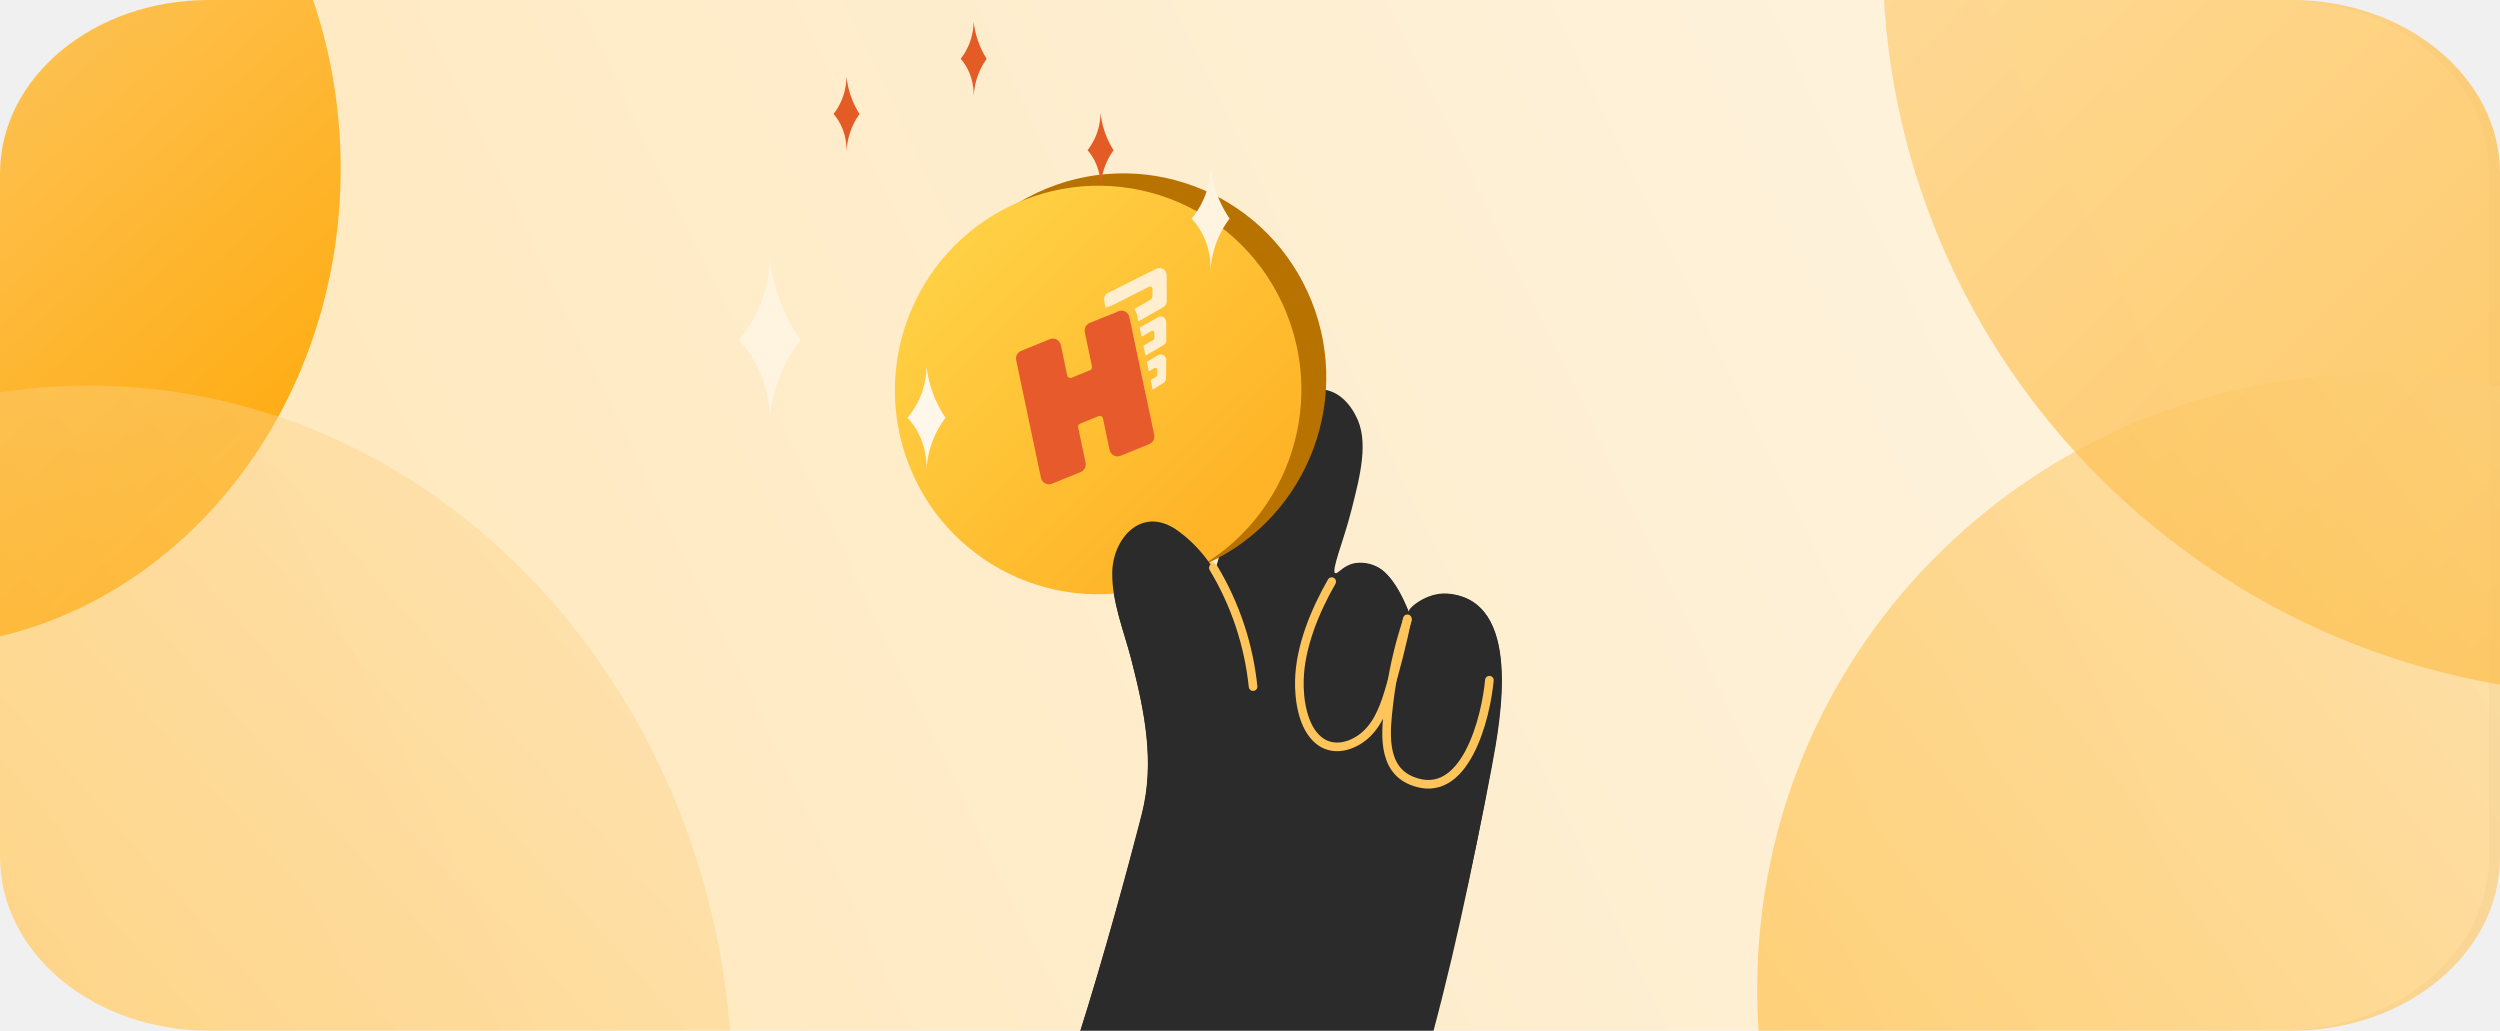
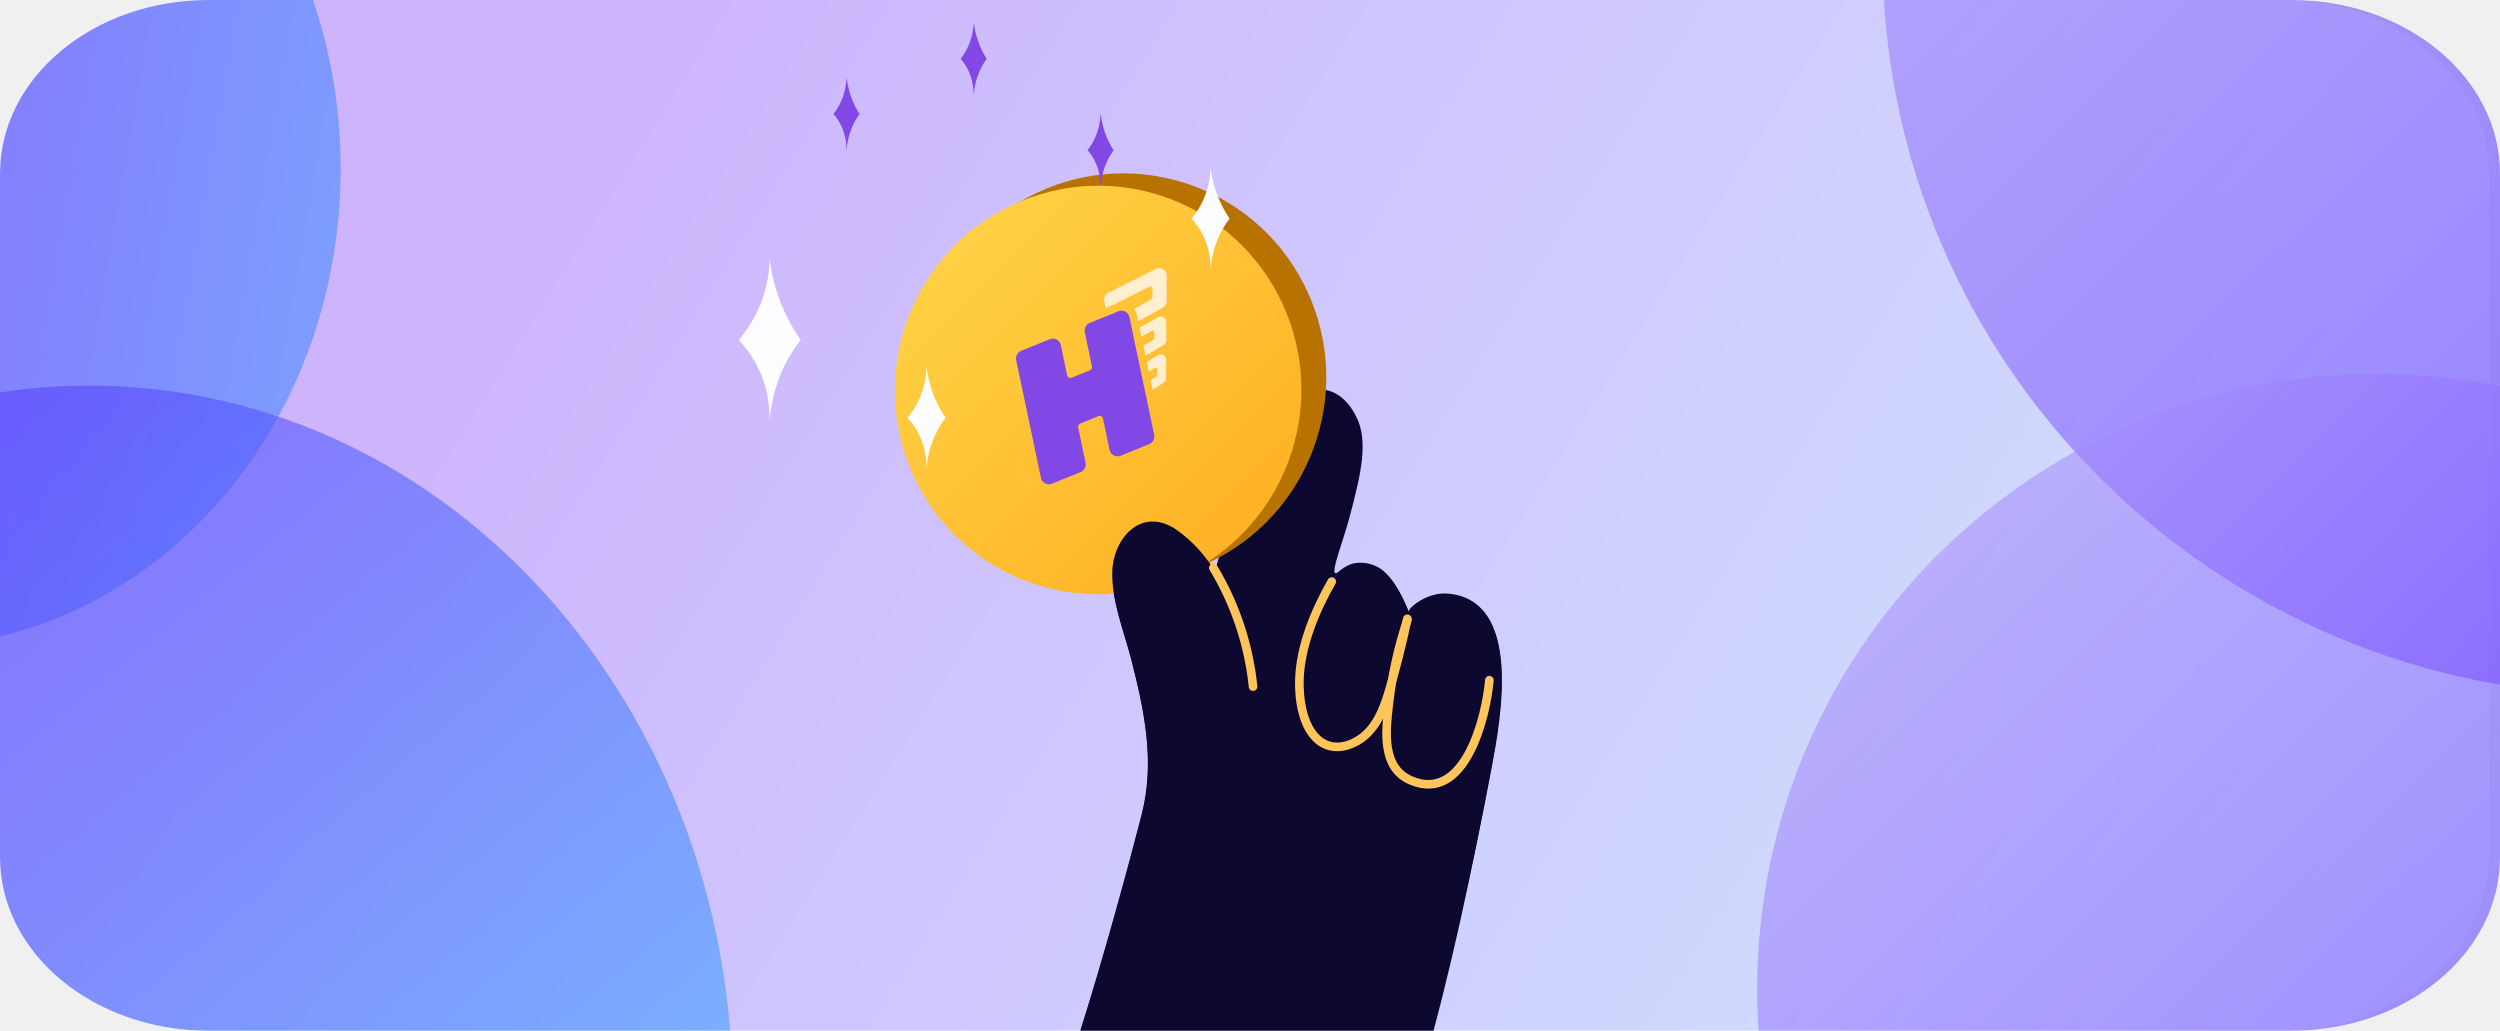
- <svg xmlns="http://www.w3.org/2000/svg" width="228" height="94" viewBox="0 0 228 94" fill="none">
-   <mask id="mask0" mask-type="alpha" maskUnits="userSpaceOnUse" x="0" y="0" width="228" height="94">
-     <path d="M209 0H19C8.507 0 0 7.081 0 15.816V78.183C0 86.919 8.507 94 19 94H209C219.493 94 228 86.919 228 78.183V15.816C228 7.081 219.493 0 209 0Z" fill="white" />
-   </mask>
-   <g mask="url(#mask0)">
-     <path d="M208.083 0H18.917C8.469 0 0 7.081 0 15.816V78.183C0 86.919 8.469 94 18.917 94H208.083C218.531 94 227 86.919 227 78.183V15.816C227 7.081 218.531 0 208.083 0Z" fill="white" />
-   </g>
-   <mask id="mask1" mask-type="alpha" maskUnits="userSpaceOnUse" x="0" y="0" width="228" height="94">
-     <path d="M209 0H19C8.507 0 0 7.081 0 15.816V78.183C0 86.919 8.507 94 19 94H209C219.493 94 228 86.919 228 78.183V15.816C228 7.081 219.493 0 209 0Z" fill="white" />
-   </mask>
-   <g mask="url(#mask1)">
-     <path opacity="0.278" d="M209 0H19C8.507 0 0 7.081 0 15.816V78.183C0 86.919 8.507 94 19 94H209C219.493 94 228 86.919 228 78.183V15.816C228 7.081 219.493 0 209 0Z" fill="url(#paint0_linear)" />
-     <path d="M136.057 69.924C136.862 65.606 138.908 54.68 132.014 54.18C130.125 54.058 128.439 55.541 128.522 55.824C128.881 57.099 127.676 52.806 125.675 51.766C125.019 51.416 124.266 51.297 123.536 51.428C122.472 51.66 122.046 52.455 121.795 52.32C121.351 52.082 122.497 49.508 123.265 46.465C124.033 43.423 124.9 40.165 123.622 37.871C123.405 37.443 122.652 36.075 121.204 35.634C119.409 35.084 117.34 36.04 115.922 37.919C113.377 41.315 112.079 48.05 110.798 52.054C110.631 51.809 110.457 51.561 110.276 51.323C109.455 50.162 108.439 49.154 107.275 48.343C104.098 46.245 101.545 49.191 101.471 52.233C101.406 54.933 102.541 57.643 103.187 60.169C104.387 64.85 105.37 69.521 104.139 74.321C104.122 74.397 97.057 102.034 92.993 108.146C91.525 110.259 90.531 112.763 88.854 114.713C98.495 119.446 108.284 122.026 118.94 123.259C127.701 106.309 132.511 88.884 136.057 69.924Z" fill="#2B2B2B" />
-     <path d="M114.252 62.405C113.79 58.576 112.491 54.898 110.447 51.636" stroke="#FFC55A" stroke-width="0.786" stroke-linecap="round" />
-     <path d="M121.28 53.198C119.762 55.855 118.404 59.098 118.324 62.198C118.279 63.951 118.62 66.481 120.09 67.674C121.272 68.63 122.797 68.318 123.955 67.492C125.315 66.524 125.96 64.93 126.439 63.388C127.129 61.151 127.698 58.873 128.178 56.581" stroke="#FFC55A" stroke-width="0.786" stroke-linecap="round" />
-     <path d="M128.179 56.586C127.336 59.101 126.764 61.699 126.473 64.336C126.194 66.734 125.803 70.106 128.546 71.237C133.467 73.266 135.362 65.371 135.658 62.068" stroke="#FFC55A" stroke-width="0.786" stroke-linecap="round" />
-     <path d="M109.348 51.706C118.842 47.844 123.436 36.984 119.609 27.449C115.783 17.914 104.985 13.315 95.491 17.176C85.997 21.038 81.403 31.898 85.229 41.433C89.056 50.968 99.854 55.568 109.348 51.706Z" fill="#B87200" />
-     <path d="M107.078 52.833C116.572 48.971 121.166 38.111 117.339 28.576C113.513 19.041 102.715 14.442 93.221 18.304C83.727 22.165 79.133 33.026 82.959 42.561C86.786 52.096 97.584 56.695 107.078 52.833Z" fill="url(#paint1_linear)" />
-     <path d="M103.934 33.388L104.471 35.941C104.252 36.025 103.999 35.945 103.87 35.738C103.838 35.687 103.815 35.63 103.803 35.57L103.499 34.038C103.457 33.828 103.552 33.614 103.735 33.505L103.934 33.388ZM106.294 32.576C106.337 32.651 106.361 32.735 106.363 32.822L106.344 34.481C106.348 34.658 106.259 34.824 106.11 34.918L105.124 35.54L104.941 34.671L105.456 34.346C105.504 34.316 105.534 34.263 105.534 34.206L105.539 33.71C105.54 33.617 105.466 33.541 105.374 33.541C105.344 33.54 105.314 33.548 105.288 33.564L104.772 33.868L104.59 33.001L105.609 32.399C105.847 32.258 106.153 32.337 106.294 32.576ZM103.273 30.245L103.809 32.793C103.603 32.837 103.384 32.746 103.273 32.553C103.246 32.505 103.226 32.453 103.215 32.399L102.907 30.851C102.865 30.637 102.965 30.419 103.154 30.312L103.273 30.245ZM106.299 29.125C106.339 29.197 106.36 29.277 106.362 29.359L106.37 31.021C106.373 31.204 106.278 31.375 106.12 31.467L104.47 32.434L104.28 31.529L105.193 30.994C105.244 30.964 105.275 30.909 105.276 30.85L105.28 30.327C105.281 30.235 105.207 30.159 105.115 30.158C105.086 30.158 105.058 30.165 105.033 30.179L104.106 30.699L103.933 29.876L105.619 28.93C105.86 28.795 106.165 28.882 106.299 29.125ZM101.851 28.446L101.966 29.041L102.799 28.559C102.893 28.654 102.962 28.776 102.994 28.916L102.996 28.928L103.154 29.682L102.113 30.271C101.792 30.453 101.385 30.338 101.205 30.015C101.172 29.956 101.149 29.892 101.135 29.826L100.953 28.811L101.851 28.446ZM106.328 24.82C106.372 24.909 106.396 25.006 106.398 25.106L106.408 27.438C106.412 27.685 106.282 27.915 106.067 28.036L103.813 29.31L103.702 28.777C103.656 28.557 103.563 28.359 103.436 28.191L104.931 27.327C105.032 27.268 105.096 27.16 105.098 27.043L105.112 26.355C105.115 26.231 105.018 26.129 104.895 26.126C104.859 26.126 104.823 26.134 104.791 26.15L101.71 27.712L101.711 27.719L100.822 28.08L100.708 27.444C100.645 27.144 100.791 26.839 101.064 26.703L105.435 24.518C105.765 24.353 106.165 24.488 106.328 24.82Z" fill="#FFEECF" />
-     <path d="M95.743 30.933L93.126 31.999C92.792 32.135 92.603 32.493 92.677 32.848L94.933 43.576C95.018 43.98 95.412 44.238 95.814 44.153C95.856 44.144 95.898 44.131 95.938 44.114L98.556 43.049C98.89 42.913 99.079 42.556 99.004 42.2L98.327 38.972C98.297 38.831 98.373 38.688 98.506 38.633L100.188 37.949C100.341 37.887 100.514 37.961 100.575 38.114C100.582 38.13 100.587 38.147 100.59 38.164L101.192 41.028C101.276 41.433 101.671 41.691 102.072 41.606C102.115 41.596 102.156 41.584 102.197 41.567L104.814 40.502C105.149 40.366 105.338 40.008 105.263 39.653L103.007 28.925C102.922 28.521 102.528 28.262 102.126 28.348C102.084 28.357 102.042 28.37 102.002 28.386L99.385 29.452C99.051 29.587 98.862 29.945 98.936 30.3L99.589 33.426C99.619 33.568 99.543 33.711 99.41 33.765L97.728 34.449C97.576 34.511 97.402 34.437 97.341 34.284C97.334 34.268 97.329 34.251 97.326 34.234L96.749 31.473C96.664 31.069 96.27 30.81 95.869 30.895C95.826 30.904 95.784 30.917 95.743 30.933Z" fill="#E75A2B" />
-     <path d="M136.027 69.881C136.828 65.563 138.865 54.636 131.973 54.131C130.084 54.007 128.4 55.489 128.483 55.772C128.843 57.048 127.635 52.753 125.633 51.711C124.978 51.361 124.225 51.241 123.495 51.371C122.432 51.603 122.006 52.398 121.755 52.263C121.311 52.024 119.379 54.837 115.529 57.13C113.555 58.306 111.195 50.631 110.762 51.988C110.595 51.742 110.42 51.494 110.239 51.256C109.417 50.094 108.401 49.085 107.236 48.273C104.059 46.171 101.509 49.116 101.437 52.158C101.375 54.859 102.511 57.571 103.159 60.098C104.363 64.781 105.349 69.454 104.122 74.254C104.106 74.33 97.064 101.967 93.007 108.077C91.541 110.19 85.168 120.521 83.493 122.47C93.135 127.212 108.85 122.725 119.504 123.967C128.249 107.02 132.497 88.842 136.027 69.881Z" fill="#2B2B2B" />
-     <path d="M114.28 62.618C113.883 58.783 112.646 55.083 110.658 51.785" stroke="#FFC55A" stroke-width="0.786" stroke-linecap="round" />
-     <path d="M121.451 53.046C119.935 55.702 118.58 58.944 118.503 62.045C118.459 63.798 118.802 66.329 120.273 67.523C121.455 68.481 122.979 68.169 124.136 67.345C125.495 66.377 126.139 64.783 126.617 63.241C127.304 61.005 127.871 58.726 128.35 56.435" stroke="#FFC55A" stroke-width="0.786" stroke-linecap="round" />
-     <path d="M128.35 56.545C127.509 59.059 126.94 61.658 126.651 64.295C126.374 66.692 125.985 70.064 128.729 71.198C133.65 73.231 135.538 65.336 135.832 62.033" stroke="#FFC55A" stroke-width="0.786" stroke-linecap="round" />
-     <path d="M-8.245 58.992C13.468 58.992 31.071 39.473 31.071 15.396C31.071 -8.682 13.468 -28.2 -8.245 -28.2C-29.958 -28.2 -47.56 -8.682 -47.56 15.396C-47.56 39.473 -29.958 58.992 -8.245 58.992Z" fill="url(#paint2_linear)" />
-     <path opacity="0.7" d="M239.602 63.425C277.107 63.425 307.51 33.2 307.51 -4.086C307.51 -41.371 277.107 -71.596 239.602 -71.596C202.097 -71.596 171.693 -41.371 171.693 -4.086C171.693 33.2 202.097 63.425 239.602 63.425Z" fill="url(#paint3_linear)" />
-     <path opacity="0.455" d="M-50.094 92.962C-53.478 128.41 -30.123 160.166 2.07 163.892C34.262 167.618 63.103 141.902 66.486 106.454C69.87 71.006 46.515 39.249 14.323 35.523C-17.87 31.798 -46.711 57.514 -50.094 92.962Z" fill="url(#paint4_linear)" />
-     <path opacity="0.504" d="M160.57 84.276C157.31 115.051 179.81 142.62 210.825 145.855C241.84 149.089 269.625 126.764 272.885 95.989C276.145 65.215 253.645 37.645 222.63 34.411C191.615 31.176 163.83 53.502 160.57 84.276Z" fill="url(#paint5_linear)" />
-   </g>
-   <path fill-rule="evenodd" clip-rule="evenodd" d="M112.137 19.937C111.856 20.305 111.56 20.754 111.293 21.291C110.649 22.58 110.459 23.792 110.404 24.616C110.417 23.884 110.333 22.544 109.571 21.176C109.286 20.662 108.965 20.254 108.671 19.937C109.042 19.494 109.568 18.761 109.944 17.733C110.314 16.727 110.395 15.838 110.404 15.258C110.478 15.898 110.631 16.721 110.962 17.634C111.317 18.614 111.762 19.384 112.137 19.937Z" fill="#FFF4E0" />
-   <path fill-rule="evenodd" clip-rule="evenodd" d="M86.232 38.101C85.951 38.469 85.655 38.918 85.387 39.455C84.744 40.744 84.553 41.956 84.499 42.78C84.512 42.048 84.428 40.708 83.666 39.34C83.38 38.826 83.06 38.418 82.766 38.101C83.137 37.658 83.662 36.925 84.039 35.898C84.409 34.891 84.49 34.002 84.499 33.422C84.573 34.062 84.726 34.885 85.057 35.798C85.412 36.779 85.856 37.549 86.232 38.101Z" fill="#FFF7E9" />
-   <path fill-rule="evenodd" clip-rule="evenodd" d="M73.022 31.006C72.563 31.59 72.08 32.304 71.644 33.155C70.595 35.203 70.283 37.129 70.194 38.437C70.215 37.274 70.079 35.146 68.836 32.973C68.37 32.158 67.846 31.508 67.367 31.006C67.973 30.302 68.829 29.138 69.444 27.506C70.047 25.907 70.179 24.495 70.194 23.575C70.314 24.591 70.565 25.898 71.104 27.348C71.683 28.906 72.409 30.129 73.022 31.006Z" fill="#FFF4E0" />
-   <path fill-rule="evenodd" clip-rule="evenodd" d="M101.556 13.699C101.363 13.966 101.161 14.292 100.978 14.681C100.538 15.616 100.407 16.496 100.37 17.093C100.378 16.561 100.321 15.59 99.8 14.597C99.605 14.225 99.385 13.928 99.184 13.699C99.438 13.377 99.797 12.845 100.055 12.1C100.308 11.37 100.364 10.725 100.37 10.304C100.42 10.769 100.525 11.366 100.751 12.028C100.995 12.739 101.299 13.298 101.556 13.699Z" fill="#E35C26" />
-   <path fill-rule="evenodd" clip-rule="evenodd" d="M78.387 10.396C78.195 10.663 77.992 10.989 77.809 11.378C77.369 12.313 77.239 13.193 77.201 13.79C77.21 13.259 77.153 12.287 76.632 11.294C76.436 10.922 76.217 10.626 76.016 10.396C76.27 10.074 76.629 9.543 76.887 8.797C77.14 8.067 77.195 7.422 77.201 7.002C77.252 7.466 77.357 8.063 77.583 8.725C77.826 9.437 78.13 9.995 78.387 10.396Z" fill="#E35C26" />
-   <path fill-rule="evenodd" clip-rule="evenodd" d="M89.984 5.364C89.792 5.631 89.589 5.957 89.406 6.346C88.966 7.281 88.836 8.161 88.799 8.758C88.807 8.227 88.75 7.255 88.229 6.263C88.033 5.89 87.814 5.594 87.613 5.364C87.867 5.042 88.226 4.511 88.484 3.765C88.737 3.035 88.792 2.39 88.799 1.97C88.849 2.434 88.954 3.031 89.18 3.693C89.423 4.405 89.727 4.963 89.984 5.364Z" fill="#E35C26" />
+ <svg xmlns="http://www.w3.org/2000/svg" xmlns:xlink="http://www.w3.org/1999/xlink" width="228px" height="94px" viewBox="0 0 228 94" version="1.1">
  <defs>
-     <linearGradient id="paint0_linear" x1="358.62" y1="26.981" x2="47.391" y2="177.429" gradientUnits="userSpaceOnUse">
-       <stop stop-color="#FAF4EA" />
-       <stop offset="1" stop-color="#FFA600" />
+     <path d="M209,0 L19,0 C8.507,0 0,7.081 0,15.816 L0,78.183 C0,86.919 8.507,94 19,94 L209,94 C219.493,94 228,86.919 228,78.183 L228,15.816 C228,7.081 219.493,0 209,0 Z" id="path-1" />
+     <path d="M209,0 L19,0 C8.507,0 0,7.081 0,15.816 L0,78.183 C0,86.919 8.507,94 19,94 L209,94 C219.493,94 228,86.919 228,78.183 L228,15.816 C228,7.081 219.493,0 209,0 Z" id="path-3" />
+     <linearGradient x1="15.92%" y1="34.692%" x2="112.996%" y2="59.419%" id="linearGradient-5">
+       <stop stop-color="#6A1BFA" offset="0%" />
+       <stop stop-color="#71BFFF" offset="100%" />
    </linearGradient>
-     <linearGradient id="paint1_linear" x1="73.586" y1="19.203" x2="107.246" y2="52.664" gradientUnits="userSpaceOnUse">
-       <stop stop-color="#FFDA4E" />
-       <stop offset="1" stop-color="#FFB326" />
+     <linearGradient x1="-20.929%" y1="6.083%" x2="68.949%" y2="95.879%" id="linearGradient-6">
+       <stop stop-color="#FFDA4E" offset="0%" />
+       <stop stop-color="#FFB326" offset="100%" />
    </linearGradient>
-     <linearGradient id="paint2_linear" x1="-71.047" y1="-70.241" x2="36.104" y2="48.123" gradientUnits="userSpaceOnUse">
-       <stop stop-color="#FAF4EA" />
-       <stop offset="1" stop-color="#FFA600" />
+     <linearGradient x1="172.61%" y1="15.561%" x2="9.337%" y2="-15.748%" id="linearGradient-7">
+       <stop stop-color="#31D9FF" offset="0%" />
+       <stop stop-color="#6311FE" offset="100%" />
    </linearGradient>
-     <linearGradient id="paint3_linear" x1="107.738" y1="-133.657" x2="306.354" y2="63.044" gradientUnits="userSpaceOnUse">
-       <stop stop-color="#FAF4EA" />
-       <stop offset="1" stop-color="#FFA600" />
+     <linearGradient x1="-47.089%" y1="-47.069%" x2="100%" y2="99.416%" id="linearGradient-8">
+       <stop stop-color="#EAF0FA" offset="0%" />
+       <stop stop-color="#4300FF" offset="100%" />
    </linearGradient>
-     <linearGradient id="paint4_linear" x1="113.127" y1="-12.372" x2="-60.054" y2="140.804" gradientUnits="userSpaceOnUse">
-       <stop stop-color="#FAF4EA" />
-       <stop offset="1" stop-color="#FFA600" />
+     <linearGradient x1="95.972%" y1="100%" x2="8.762%" y2="-15.748%" id="linearGradient-9">
+       <stop stop-color="#31D9FF" offset="0%" />
+       <stop stop-color="#6311FE" offset="100%" />
    </linearGradient>
-     <linearGradient id="paint5_linear" x1="337.903" y1="-4.576" x2="156.07" y2="140.351" gradientUnits="userSpaceOnUse">
-       <stop stop-color="#FAF4EA" />
-       <stop offset="1" stop-color="#FFA600" />
+     <linearGradient x1="-47.089%" y1="-46.699%" x2="100%" y2="99.228%" id="linearGradient-10">
+       <stop stop-color="#EAF0FA" offset="0%" />
+       <stop stop-color="#4300FF" offset="100%" />
    </linearGradient>
  </defs>
+   <g id="Page-1" stroke="none" stroke-width="1" fill="none" fill-rule="evenodd">
+     <g id="heztoken-mobile">
+       <g id="Clipped">
+         <mask id="mask-2" fill="white">
+           <use xlink:href="#path-1" />
+         </mask>
+         <g id="Path" />
+         <path d="M208.083,0 L18.917,0 C8.469,0 0,7.081 0,15.816 L0,78.183 C0,86.919 8.469,94 18.917,94 L208.083,94 C218.531,94 227,86.919 227,78.183 L227,15.816 C227,7.081 218.531,0 208.083,0 Z" id="Path" fill="#FFFFFF" fill-rule="nonzero" mask="url(#mask-2)" />
+       </g>
+       <g id="Clipped">
+         <mask id="mask-4" fill="white">
+           <use xlink:href="#path-3" />
+         </mask>
+         <g id="Path" />
+         <g id="Group" mask="url(#mask-4)">
+           <g transform="translate(-50.41992, -71.5962)">
+             <path d="M259.42,71.596 L69.42,71.596 C58.927,71.596 50.42,78.677 50.42,87.413 L50.42,149.78 C50.42,158.515 58.927,165.596 69.42,165.596 L259.42,165.596 C269.913,165.596 278.42,158.515 278.42,149.78 L278.42,87.413 C278.42,78.677 269.913,71.596 259.42,71.596 Z" id="Path" stroke="none" fill="url(#linearGradient-5)" fill-rule="nonzero" opacity="0.329" />
+             <path d="M186.477,141.52 C187.282,137.202 189.328,126.276 182.434,125.776 C180.545,125.654 178.859,127.137 178.942,127.42 C179.301,128.695 178.096,124.402 176.095,123.362 C175.439,123.012 174.686,122.893 173.956,123.024 C172.892,123.257 172.466,124.051 172.215,123.916 C171.771,123.678 172.917,121.104 173.685,118.062 C174.453,115.019 175.32,111.761 174.042,109.467 C173.825,109.039 173.072,107.671 171.624,107.231 C169.829,106.68 167.76,107.636 166.342,109.516 C163.797,112.911 162.499,119.647 161.218,123.651 C161.051,123.405 160.877,123.157 160.696,122.919 C159.875,121.758 158.859,120.75 157.695,119.939 C154.518,117.841 151.965,120.787 151.891,123.829 C151.826,126.529 152.961,129.239 153.607,131.765 C154.807,136.447 155.79,141.118 154.559,145.917 C154.542,145.993 147.477,173.63 143.413,179.742 C141.945,181.855 140.951,184.359 139.274,186.309 C148.915,191.042 158.704,193.622 169.36,194.855 C178.121,177.905 182.931,160.48 186.477,141.52 Z" id="Path" stroke="none" fill="#0C0830" fill-rule="nonzero" />
+             <path d="M164.672,134.001 C164.21,130.172 162.911,126.494 160.867,123.233" id="Path" stroke="#FFC55A" stroke-width="0.786" fill="none" stroke-linecap="round" />
+             <path d="M171.7,124.794 C170.182,127.451 168.824,130.694 168.744,133.794 C168.699,135.548 169.04,138.077 170.51,139.27 C171.692,140.226 173.217,139.914 174.375,139.089 C175.735,138.12 176.38,136.526 176.859,134.984 C177.549,132.748 178.118,130.469 178.598,128.177" id="Path" stroke="#FFC55A" stroke-width="0.786" fill="none" stroke-linecap="round" />
+             <path d="M178.599,128.182 C177.756,130.697 177.184,133.296 176.893,135.933 C176.614,138.33 176.223,141.702 178.966,142.833 C183.887,144.863 185.782,136.967 186.078,133.664" id="Path" stroke="#FFC55A" stroke-width="0.786" fill="none" stroke-linecap="round" />
+             <path d="M159.768,123.302 C169.262,119.44 173.856,108.58 170.029,99.045 C166.203,89.51 155.405,84.911 145.911,88.772 C136.417,92.634 131.823,103.494 135.649,113.029 C139.476,122.564 150.274,127.164 159.768,123.302 Z" id="Path" stroke="none" fill="#B87200" fill-rule="nonzero" />
+             <path d="M157.498,124.429 C166.992,120.568 171.586,109.707 167.759,100.172 C163.933,90.637 153.135,86.038 143.641,89.9 C134.147,93.762 129.553,104.622 133.379,114.157 C137.206,123.692 148.004,128.291 157.498,124.429 Z" id="Path" stroke="none" fill="url(#linearGradient-6)" fill-rule="nonzero" />
+             <path d="M154.354,104.984 L154.891,107.538 C154.672,107.621 154.419,107.541 154.29,107.334 C154.258,107.283 154.235,107.226 154.223,107.166 L153.919,105.634 C153.877,105.424 153.972,105.21 154.155,105.102 L154.354,104.984 Z M156.714,104.172 C156.757,104.247 156.781,104.332 156.783,104.418 L156.764,106.077 C156.768,106.254 156.679,106.42 156.53,106.514 L155.544,107.136 L155.361,106.267 L155.876,105.943 C155.924,105.912 155.954,105.859 155.954,105.802 L155.959,105.306 C155.96,105.213 155.886,105.138 155.794,105.137 C155.764,105.136 155.734,105.144 155.708,105.16 L155.192,105.464 L155.01,104.597 L156.029,103.995 C156.267,103.854 156.573,103.933 156.714,104.172 Z M153.693,101.841 L154.229,104.389 C154.023,104.433 153.804,104.342 153.693,104.149 C153.666,104.101 153.646,104.049 153.635,103.995 L153.327,102.447 C153.285,102.233 153.385,102.015 153.574,101.908 L153.693,101.841 Z M156.719,100.721 C156.759,100.793 156.78,100.873 156.782,100.956 L156.79,102.617 C156.793,102.8 156.698,102.971 156.54,103.063 L154.89,104.03 L154.7,103.125 L155.613,102.59 C155.664,102.56 155.695,102.505 155.696,102.446 L155.7,101.924 C155.701,101.831 155.627,101.755 155.535,101.754 C155.506,101.754 155.478,101.761 155.453,101.775 L154.526,102.295 L154.353,101.472 L156.039,100.526 C156.28,100.391 156.585,100.478 156.719,100.721 Z M152.271,100.042 L152.386,100.637 L153.219,100.155 C153.313,100.25 153.382,100.372 153.414,100.512 L153.416,100.524 L153.574,101.278 L152.533,101.867 C152.212,102.049 151.805,101.934 151.625,101.611 C151.592,101.552 151.569,101.488 151.555,101.422 L151.373,100.407 L152.271,100.042 Z M156.748,96.416 C156.792,96.505 156.816,96.603 156.818,96.702 L156.828,99.034 C156.832,99.282 156.702,99.511 156.487,99.633 L154.233,100.906 L154.122,100.374 C154.076,100.153 153.983,99.955 153.856,99.787 L155.351,98.923 C155.452,98.864 155.516,98.757 155.518,98.639 L155.532,97.951 C155.535,97.827 155.438,97.725 155.315,97.723 C155.279,97.722 155.243,97.73 155.211,97.746 L152.13,99.308 L152.131,99.315 L151.242,99.677 L151.128,99.04 C151.065,98.74 151.211,98.435 151.484,98.299 L155.855,96.114 C156.185,95.949 156.585,96.085 156.748,96.416 Z" id="Shape" stroke="none" fill="#FFEECF" fill-rule="nonzero" />
+             <path d="M146.163,102.53 L143.546,103.595 C143.212,103.731 143.022,104.089 143.097,104.444 L145.353,115.172 C145.438,115.576 145.832,115.834 146.234,115.749 C146.276,115.74 146.318,115.727 146.358,115.71 L148.976,114.645 C149.31,114.509 149.499,114.152 149.424,113.797 L148.747,110.569 C148.717,110.427 148.793,110.284 148.926,110.229 L150.608,109.545 C150.761,109.483 150.934,109.557 150.995,109.71 C151.002,109.726 151.007,109.743 151.01,109.76 L151.612,112.625 C151.696,113.029 152.091,113.287 152.492,113.202 C152.535,113.193 152.576,113.18 152.617,113.163 L155.234,112.098 C155.569,111.962 155.758,111.604 155.683,111.249 L153.427,100.521 C153.342,100.117 152.948,99.859 152.546,99.944 C152.504,99.953 152.462,99.966 152.422,99.983 L149.805,101.048 C149.471,101.184 149.282,101.541 149.356,101.896 L150.009,105.022 C150.039,105.164 149.963,105.307 149.83,105.361 L148.148,106.046 C147.996,106.108 147.822,106.034 147.761,105.88 C147.754,105.864 147.749,105.847 147.746,105.83 L147.169,103.069 C147.084,102.665 146.69,102.406 146.289,102.491 C146.246,102.5 146.204,102.513 146.163,102.53 Z" id="Path" stroke="none" fill="#8248E5" fill-rule="nonzero" />
+             <path d="M186.447,141.477 C187.248,137.159 189.285,126.233 182.393,125.727 C180.504,125.603 178.82,127.086 178.903,127.368 C179.263,128.644 178.055,124.349 176.053,123.307 C175.398,122.957 174.645,122.837 173.915,122.967 C172.852,123.199 172.426,123.994 172.175,123.859 C171.731,123.62 169.799,126.433 165.949,128.727 C163.975,129.903 161.615,122.227 161.182,123.584 C161.015,123.338 160.84,123.09 160.659,122.852 C159.837,121.69 158.821,120.681 157.656,119.869 C154.479,117.767 151.929,120.712 151.857,123.755 C151.795,126.455 152.931,129.167 153.579,131.694 C154.783,136.378 155.769,141.05 154.542,145.85 C154.526,145.926 147.484,173.563 143.427,179.673 C141.961,181.786 135.588,192.117 133.913,194.066 C143.555,198.808 159.27,194.321 169.924,195.563 C178.669,178.616 182.917,160.439 186.447,141.477 Z" id="Path" stroke="none" fill="#0C0830" fill-rule="nonzero" />
+             <path d="M164.7,134.215 C164.303,130.379 163.066,126.679 161.078,123.381" id="Path" stroke="#FFC55A" stroke-width="0.786" fill="none" stroke-linecap="round" />
+             <path d="M171.871,124.642 C170.355,127.298 169,130.54 168.923,133.641 C168.879,135.395 169.222,137.925 170.693,139.119 C171.875,140.077 173.399,139.765 174.556,138.941 C175.915,137.974 176.559,136.379 177.037,134.837 C177.724,132.601 178.291,130.323 178.77,128.031" id="Path" stroke="#FFC55A" stroke-width="0.786" fill="none" stroke-linecap="round" />
+             <path d="M178.77,128.141 C177.929,130.655 177.36,133.254 177.071,135.891 C176.794,138.288 176.405,141.661 179.149,142.794 C184.07,144.828 185.958,136.932 186.252,133.63" id="Path" stroke="#FFC55A" stroke-width="0.786" fill="none" stroke-linecap="round" />
+             <path d="M42.175,130.588 C63.888,130.588 81.491,111.07 81.491,86.992 C81.491,62.915 63.888,43.396 42.175,43.396 C20.462,43.396 2.859,62.915 2.859,86.992 C2.859,111.07 20.462,130.588 42.175,130.588 Z" id="Path" stroke="none" fill="url(#linearGradient-7)" fill-rule="nonzero" opacity="0.589" />
+             <path d="M290.022,135.021 C327.527,135.021 357.93,104.796 357.93,67.511 C357.93,30.226 327.527,0 290.022,0 C252.517,0 222.113,30.226 222.113,67.511 C222.113,104.796 252.517,135.021 290.022,135.021 Z" id="Path" stroke="none" fill="url(#linearGradient-8)" fill-rule="nonzero" opacity="0.539" />
+             <path d="M0.326,164.558 C-3.058,200.006 20.297,231.762 52.489,235.488 C84.682,239.214 113.523,213.498 116.906,178.05 C120.29,142.602 96.935,110.845 64.743,107.12 C32.55,103.394 3.709,129.11 0.326,164.558 Z" id="Path" stroke="none" fill="url(#linearGradient-9)" fill-rule="nonzero" opacity="0.589" />
+             <path d="M210.99,155.872 C207.73,186.647 230.23,214.216 261.245,217.451 C292.26,220.685 320.045,198.36 323.305,167.586 C326.565,136.811 304.065,109.242 273.05,106.007 C242.035,102.772 214.25,125.098 210.99,155.872 Z" id="Path" stroke="none" fill="url(#linearGradient-10)" fill-rule="nonzero" opacity="0.539" />
+           </g>
+         </g>
+       </g>
+       <path d="M112.137,19.937 C111.856,20.305 111.56,20.754 111.293,21.291 C110.649,22.58 110.459,23.792 110.404,24.616 C110.417,23.884 110.333,22.544 109.571,21.176 C109.286,20.662 108.965,20.254 108.671,19.937 C109.042,19.494 109.568,18.761 109.944,17.733 C110.314,16.727 110.395,15.838 110.404,15.258 C110.478,15.898 110.631,16.721 110.962,17.634 C111.317,18.614 111.762,19.384 112.137,19.937 Z" id="Path" fill="#FDFDFF" />
+       <path d="M86.232,38.101 C85.951,38.469 85.655,38.918 85.387,39.455 C84.744,40.744 84.553,41.956 84.499,42.78 C84.512,42.048 84.428,40.708 83.666,39.34 C83.38,38.826 83.06,38.418 82.766,38.101 C83.137,37.658 83.662,36.925 84.039,35.898 C84.409,34.891 84.49,34.002 84.499,33.422 C84.573,34.062 84.726,34.885 85.057,35.798 C85.412,36.779 85.856,37.549 86.232,38.101 Z" id="Path" fill="#FDFDFF" />
+       <path d="M73.022,31.006 C72.563,31.59 72.08,32.304 71.644,33.155 C70.595,35.203 70.283,37.129 70.194,38.437 C70.215,37.274 70.079,35.146 68.836,32.973 C68.37,32.158 67.846,31.508 67.367,31.006 C67.973,30.302 68.829,29.138 69.444,27.506 C70.047,25.907 70.179,24.495 70.194,23.575 C70.314,24.591 70.565,25.898 71.104,27.348 C71.683,28.906 72.409,30.129 73.022,31.006 Z" id="Path" fill="#FDFDFF" />
+       <path d="M101.556,13.699 C101.363,13.966 101.161,14.292 100.978,14.681 C100.538,15.616 100.407,16.496 100.37,17.093 C100.378,16.561 100.321,15.59 99.8,14.597 C99.605,14.225 99.385,13.928 99.184,13.699 C99.438,13.377 99.797,12.845 100.055,12.1 C100.308,11.37 100.364,10.725 100.37,10.304 C100.42,10.769 100.525,11.366 100.751,12.028 C100.995,12.739 101.299,13.298 101.556,13.699 Z" id="Path" fill="#8248E5" />
+       <path d="M78.387,10.396 C78.195,10.663 77.992,10.989 77.809,11.378 C77.369,12.313 77.239,13.193 77.201,13.79 C77.21,13.259 77.153,12.287 76.632,11.294 C76.436,10.922 76.217,10.626 76.016,10.396 C76.27,10.074 76.629,9.543 76.887,8.797 C77.14,8.067 77.195,7.422 77.201,7.002 C77.252,7.466 77.357,8.063 77.583,8.725 C77.826,9.437 78.13,9.995 78.387,10.396 Z" id="Path" fill="#8248E5" />
+       <path d="M89.984,5.364 C89.792,5.631 89.589,5.957 89.406,6.346 C88.966,7.281 88.836,8.161 88.799,8.758 C88.807,8.227 88.75,7.255 88.229,6.263 C88.033,5.89 87.814,5.594 87.613,5.364 C87.867,5.042 88.226,4.511 88.484,3.765 C88.737,3.035 88.792,2.39 88.799,1.97 C88.849,2.434 88.954,3.031 89.18,3.693 C89.423,4.405 89.727,4.963 89.984,5.364 Z" id="Path" fill="#8248E5" />
+     </g>
+   </g>
</svg>
